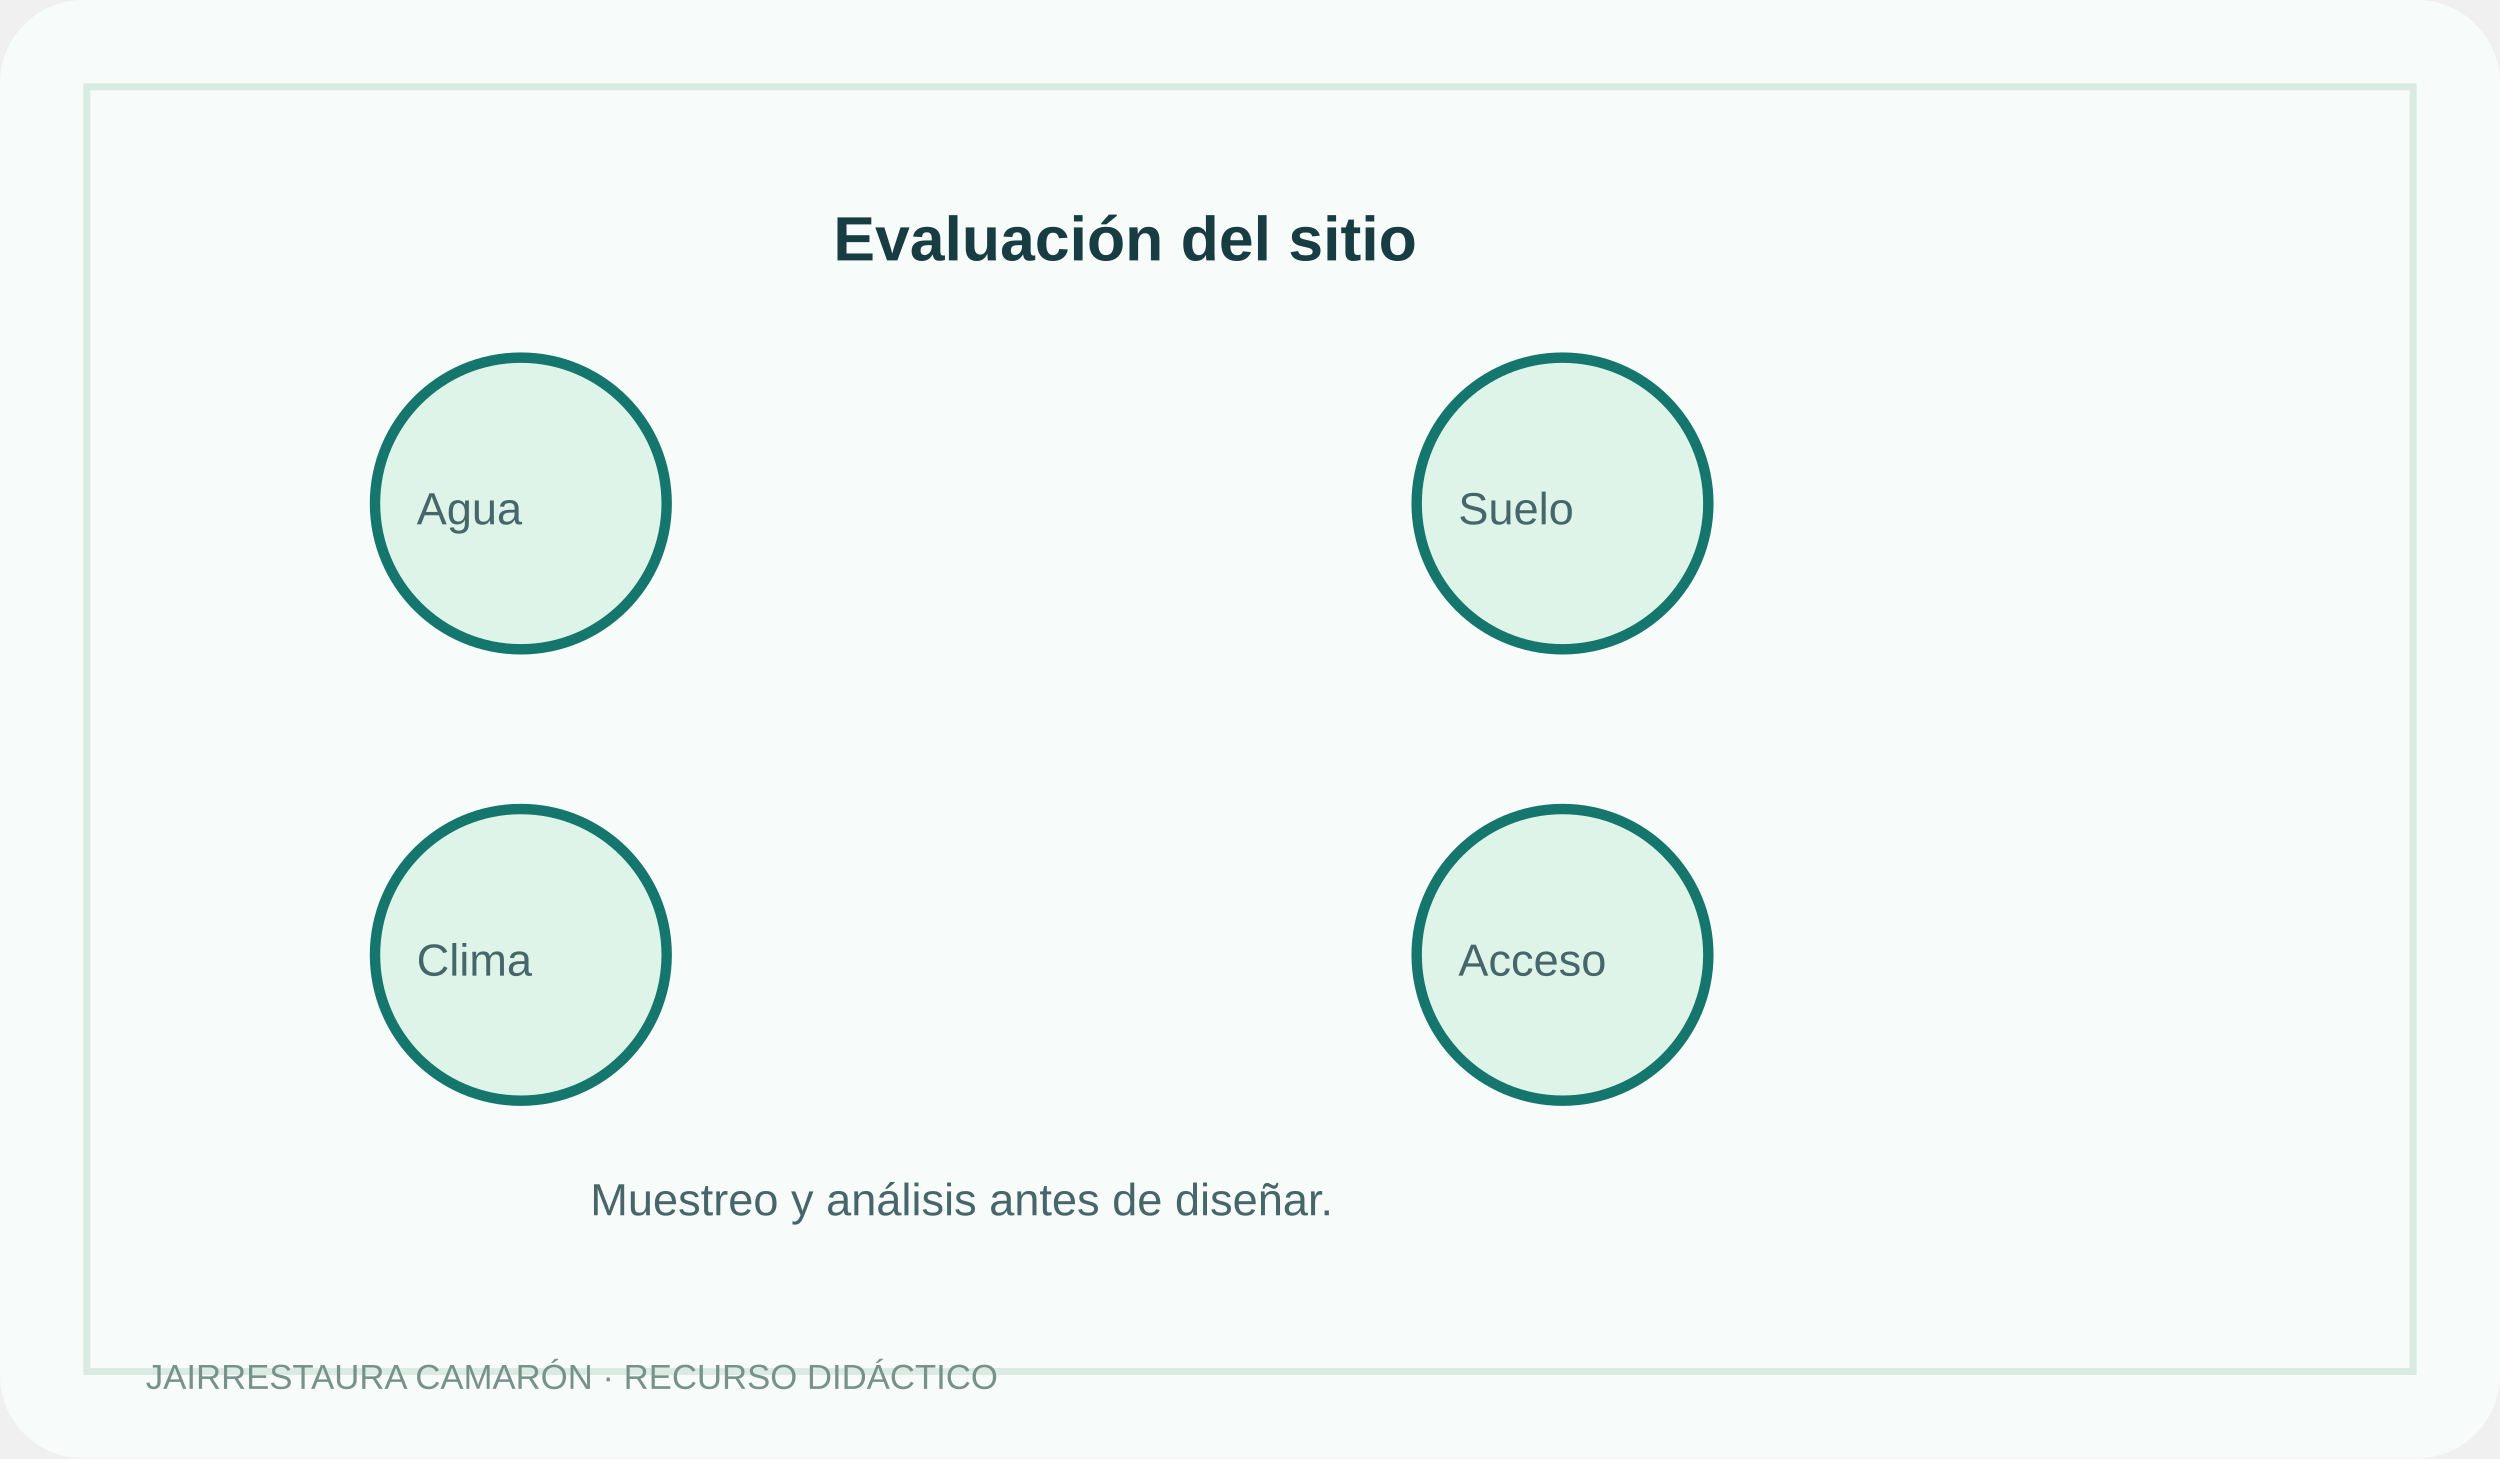
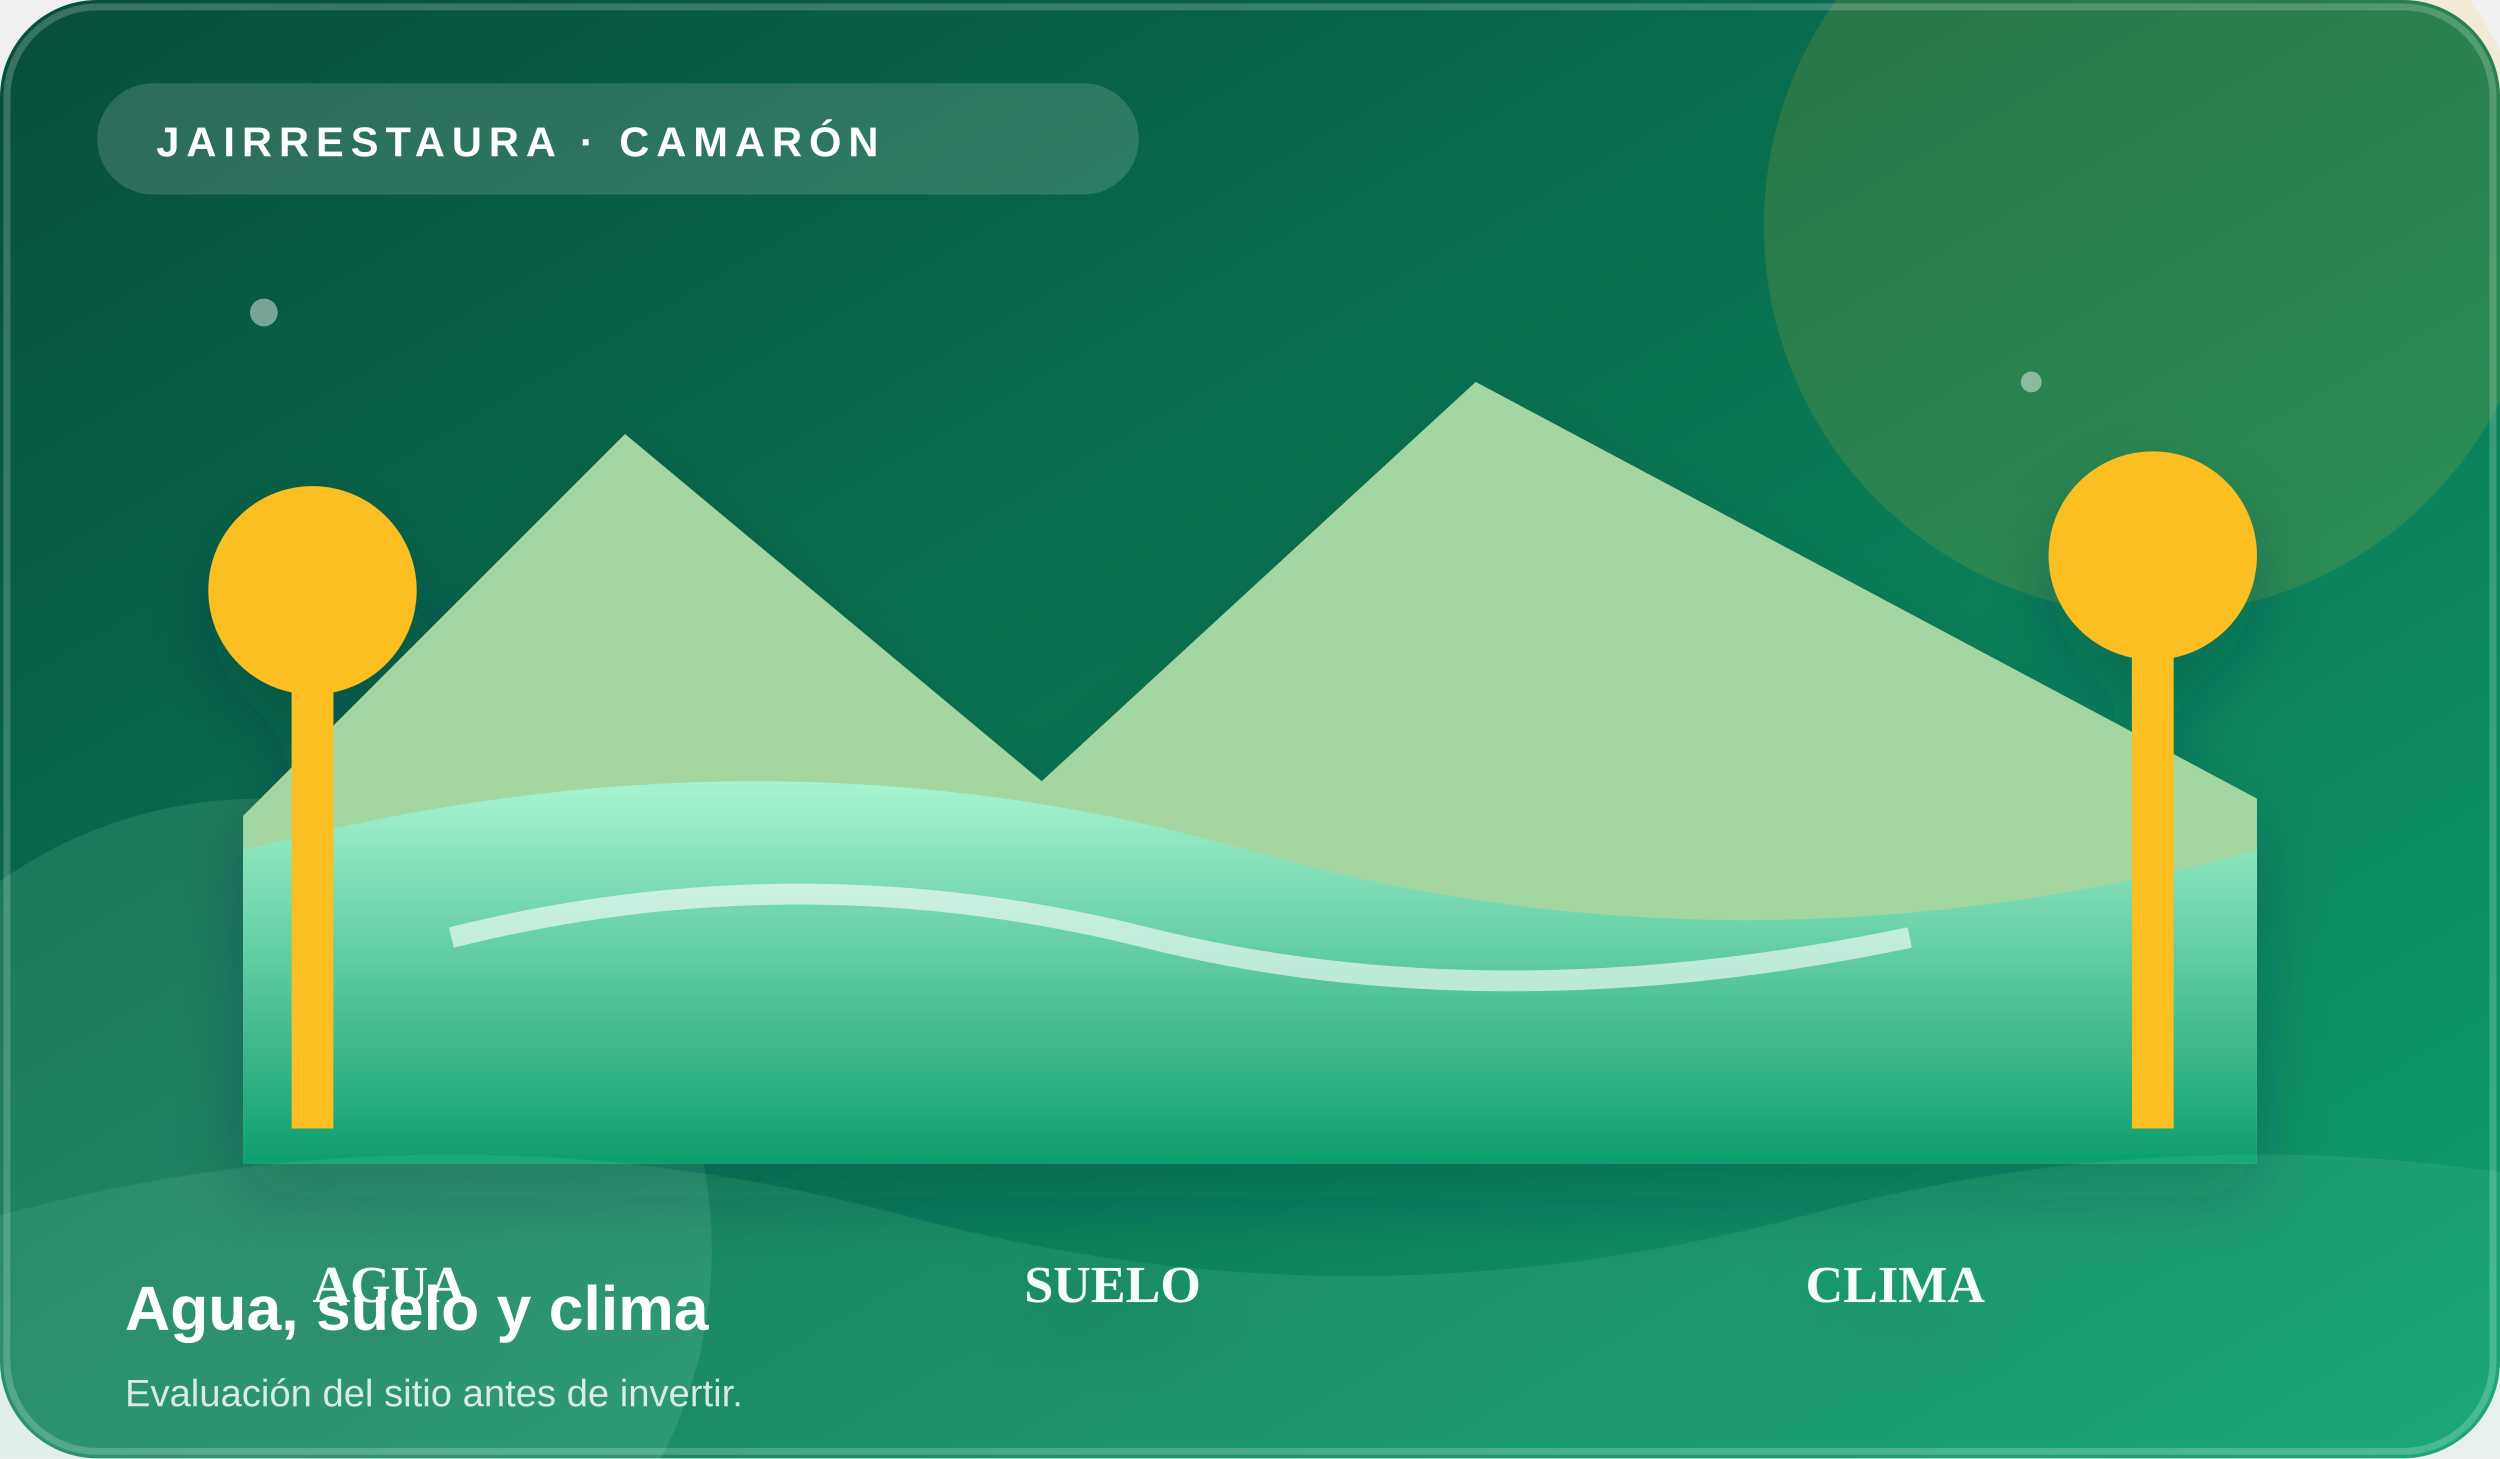
- <svg xmlns="http://www.w3.org/2000/svg" viewBox="0 0 720 420" role="img" aria-label="site">
-   <rect width="720" height="420" rx="24" fill="#f7fbf9" />
-   <path d="M25 25h670v370H25z" fill="none" stroke="#d9ebe3" stroke-width="2" />
-   <circle cx="150" cy="145" r="42" fill="#dff4e9" stroke="#14766d" stroke-width="3" />
-   <text x="120" y="151" font-family="Arial,sans-serif" font-size="13" fill="#47666a">Agua</text>
-   <circle cx="450" cy="145" r="42" fill="#dff4e9" stroke="#14766d" stroke-width="3" />
-   <text x="420" y="151" font-family="Arial,sans-serif" font-size="13" fill="#47666a">Suelo</text>
-   <circle cx="150" cy="275" r="42" fill="#dff4e9" stroke="#14766d" stroke-width="3" />
-   <text x="120" y="281" font-family="Arial,sans-serif" font-size="13" fill="#47666a">Clima</text>
-   <circle cx="450" cy="275" r="42" fill="#dff4e9" stroke="#14766d" stroke-width="3" />
-   <text x="420" y="281" font-family="Arial,sans-serif" font-size="13" fill="#47666a">Acceso</text>
-   <text x="240" y="75" font-family="Arial,sans-serif" font-size="18" font-weight="700" fill="#173c42">Evaluación del sitio</text>
-   <text x="170" y="350" font-family="Arial,sans-serif" font-size="13" fill="#47666a">Muestreo y análisis antes de diseñar.</text>
-   <text x="42" y="400" font-family="Arial" font-size="10" fill="#78918a">JAIRRESTAURA CAMARÓN · RECURSO DIDÁCTICO</text>
+ <svg xmlns="http://www.w3.org/2000/svg" viewBox="0 0 720 420" role="img" aria-labelledby="t d">
+   <defs>
+     <linearGradient id="bg" x2="1" y2="1">
+       <stop stop-color="#064e3b" />
+       <stop offset="1" stop-color="#0e9f6e" />
+     </linearGradient>
+     <linearGradient id="water" x2="0" y2="1">
+       <stop stop-color="#a7f3d0" />
+       <stop offset="1" stop-color="#0e9f6e" />
+     </linearGradient>
+     <linearGradient id="gold" x2="1" y2="1">
+       <stop stop-color="#fbbf24" />
+       <stop offset="1" stop-color="#e76f51" />
+     </linearGradient>
+     <filter id="shadow">
+       <feDropShadow dx="0" dy="10" stdDeviation="10" flood-color="#032b36" flood-opacity=".24" />
+     </filter>
+   </defs>
+   <rect width="720" height="420" rx="28" fill="url(#bg)" />
+   <circle cx="620" cy="65" r="112" fill="#fbbf24" opacity=".13" />
+   <circle cx="75" cy="360" r="130" fill="#a7f3d0" opacity=".13" />
+   <g fill="#fff" opacity=".45">
+     <circle cx="76" cy="90" r="4">
+       <animate attributeName="cy" values="90;70;90" dur="4s" repeatCount="indefinite" />
+     </circle>
+     <circle cx="642" cy="285" r="6">
+       <animate attributeName="cy" values="285;260;285" dur="5s" repeatCount="indefinite" />
+     </circle>
+     <circle cx="585" cy="110" r="3" />
+   </g>
+   <g filter="url(#shadow)">
+     <path d="M70 235 L180 125 L300 225 L425 110 L650 230 V335 H70Z" fill="#a4d6a2" />
+     <path d="M70 245 Q220 205 360 245 T650 245 V335 H70Z" fill="url(#water)" />
+     <path d="M130 270 Q230 245 330 270 T550 270" fill="none" stroke="#fff" stroke-width="6" opacity=".6" />
+     <path d="M90 325 V180 M620 325 V170" stroke="#fbbf24" stroke-width="12" />
+     <circle cx="90" cy="170" r="30" fill="#fbbf24" />
+     <circle cx="620" cy="160" r="30" fill="#fbbf24" />
+     <g fill="#fff" font-size="15" font-weight="700">
+       <text x="90" y="375">AGUA</text>
+       <text x="295" y="375">SUELO</text>
+       <text x="520" y="375">CLIMA</text>
+     </g>
+   </g>
+   <path d="M0 350 Q130 315 260 350 T520 350 T780 350 V420 H0Z" fill="#a7f3d0" opacity=".10" />
+   <rect x="28" y="24" width="300" height="32" rx="16" fill="#fff" fill-opacity=".15" />
+   <text x="45" y="45" fill="#fff" font-family="Arial,sans-serif" font-size="12" font-weight="700" letter-spacing="2">JAIRRESTAURA · CAMARÓN</text>
+   <text x="36" y="383" fill="#fff" font-family="Arial,sans-serif" font-size="18" font-weight="800">Agua, suelo y clima</text>
+   <text x="36" y="405" fill="#fff" fill-opacity=".82" font-family="Arial,sans-serif" font-size="11">Evaluación del sitio antes de invertir.</text>
+   <rect x="2" y="2" width="716" height="416" rx="26" fill="none" stroke="#fff" stroke-opacity=".2" stroke-width="2" />
</svg>
